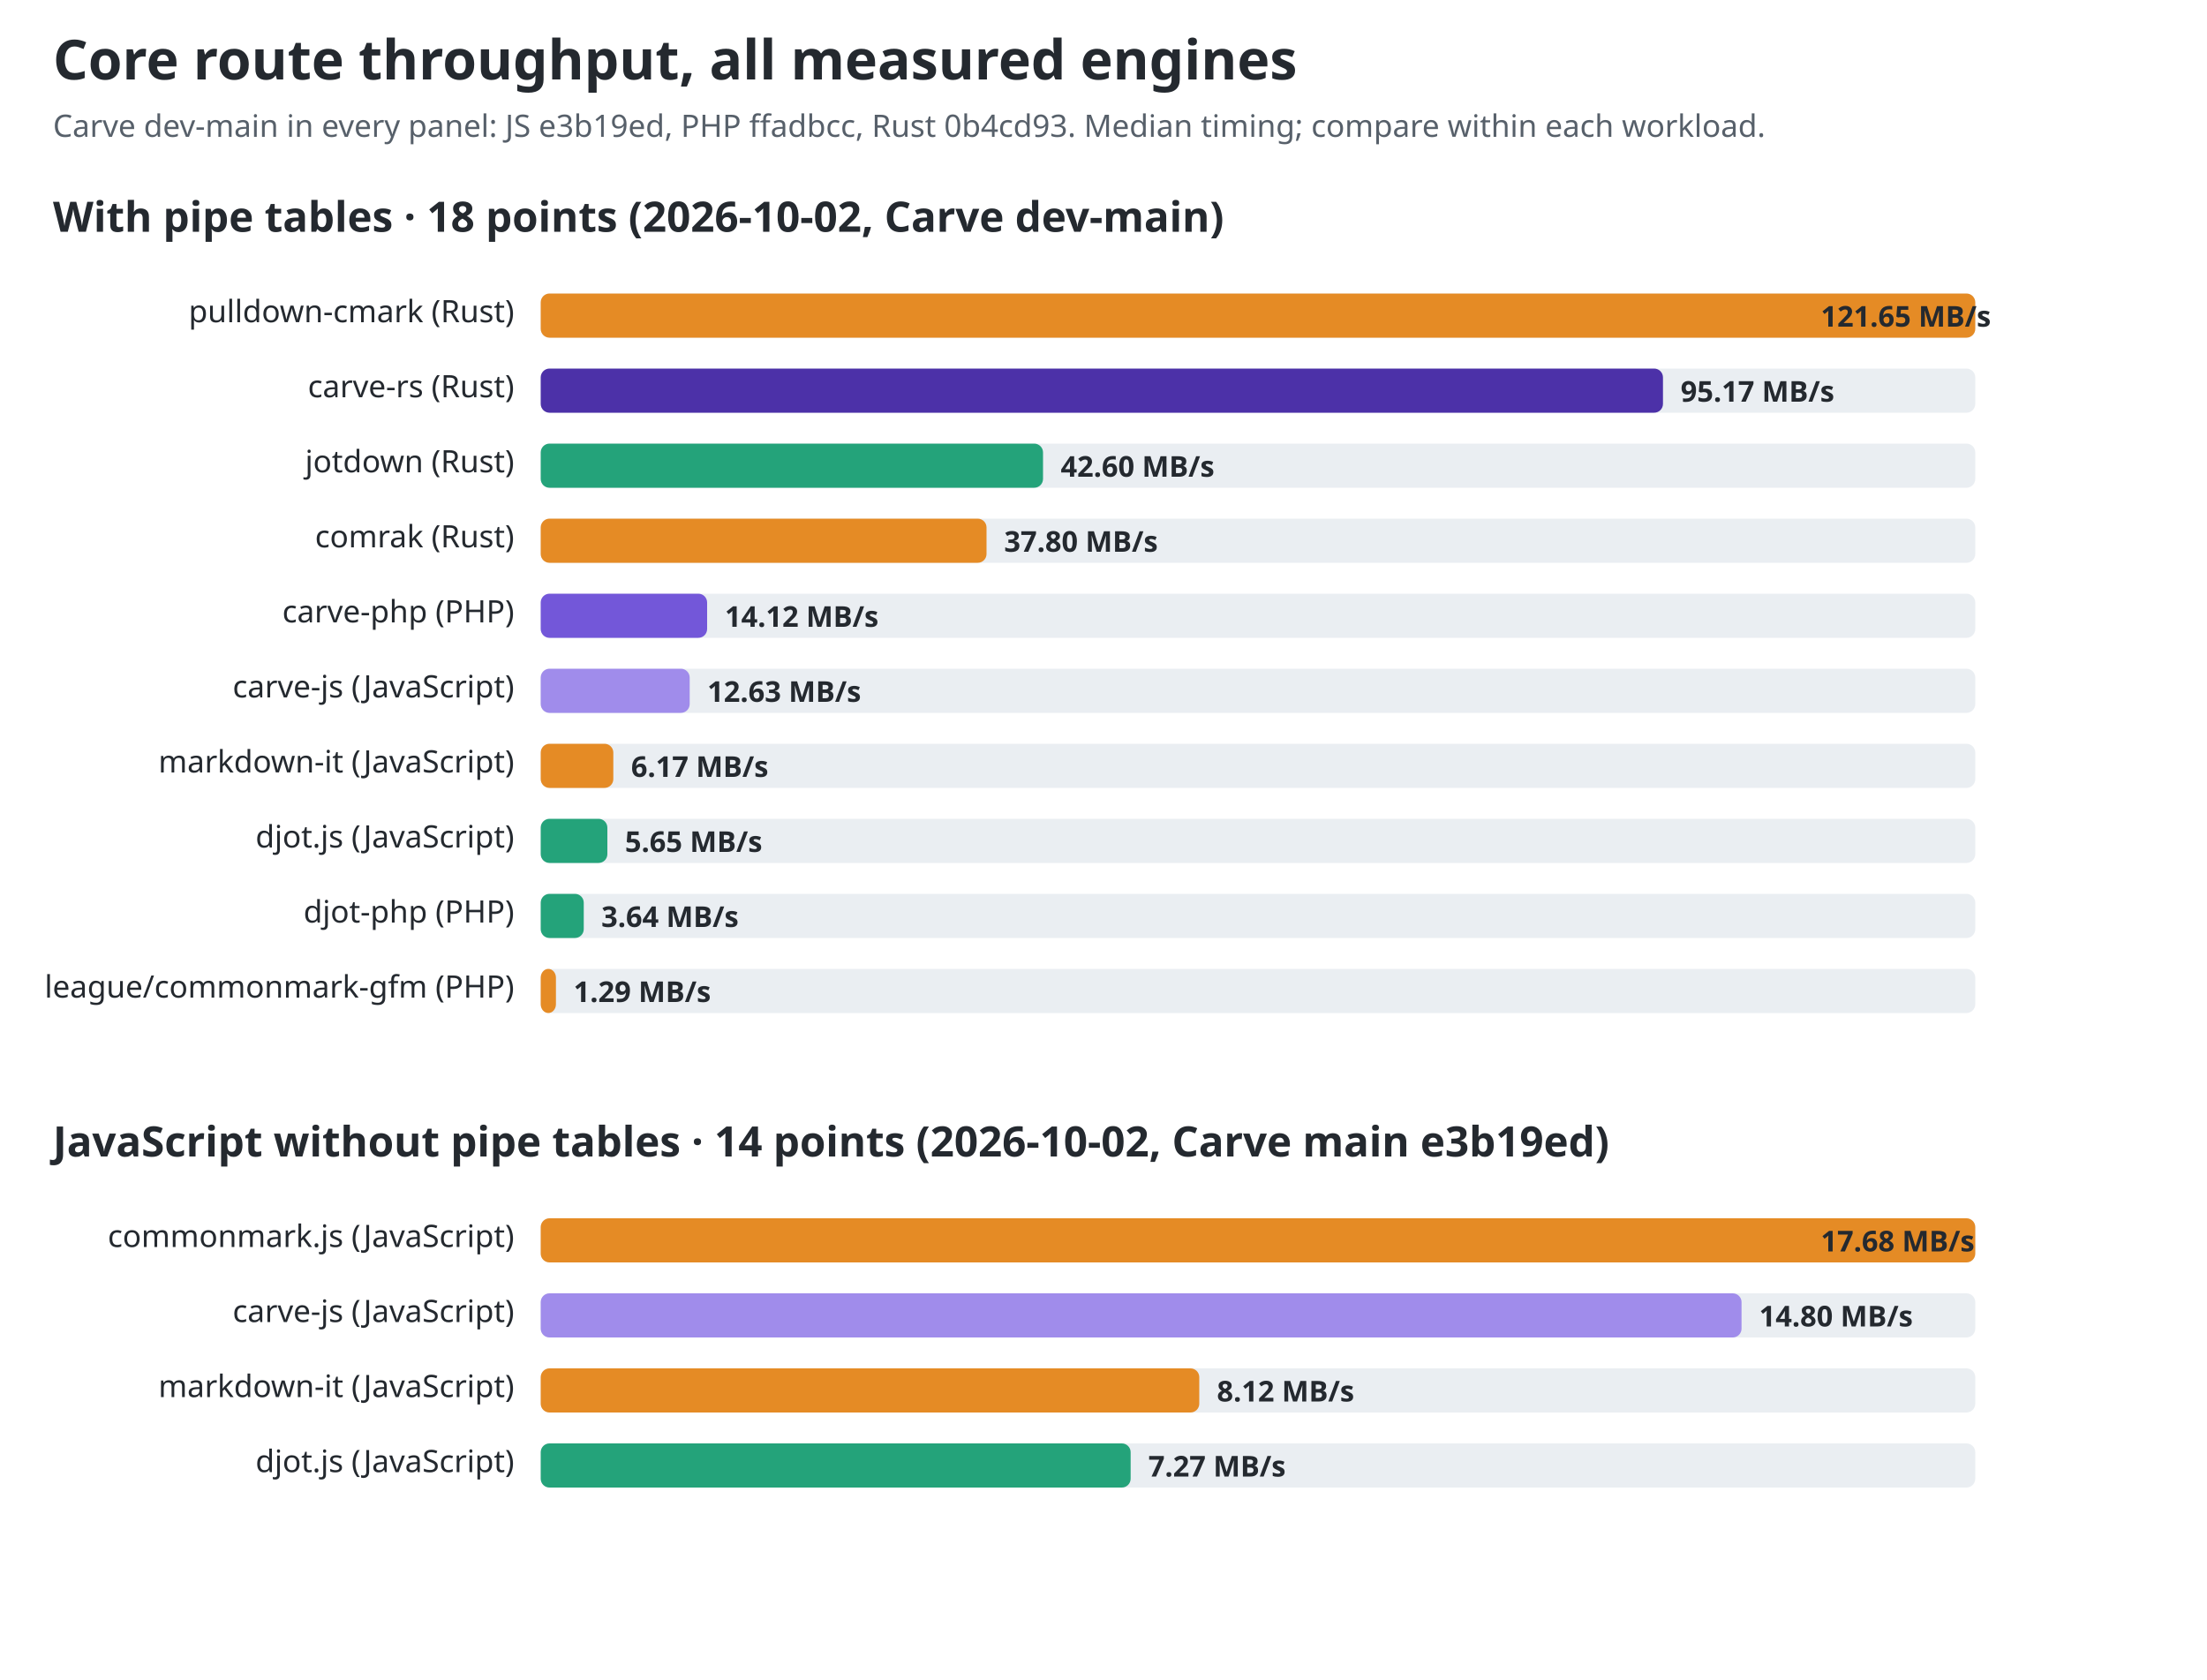
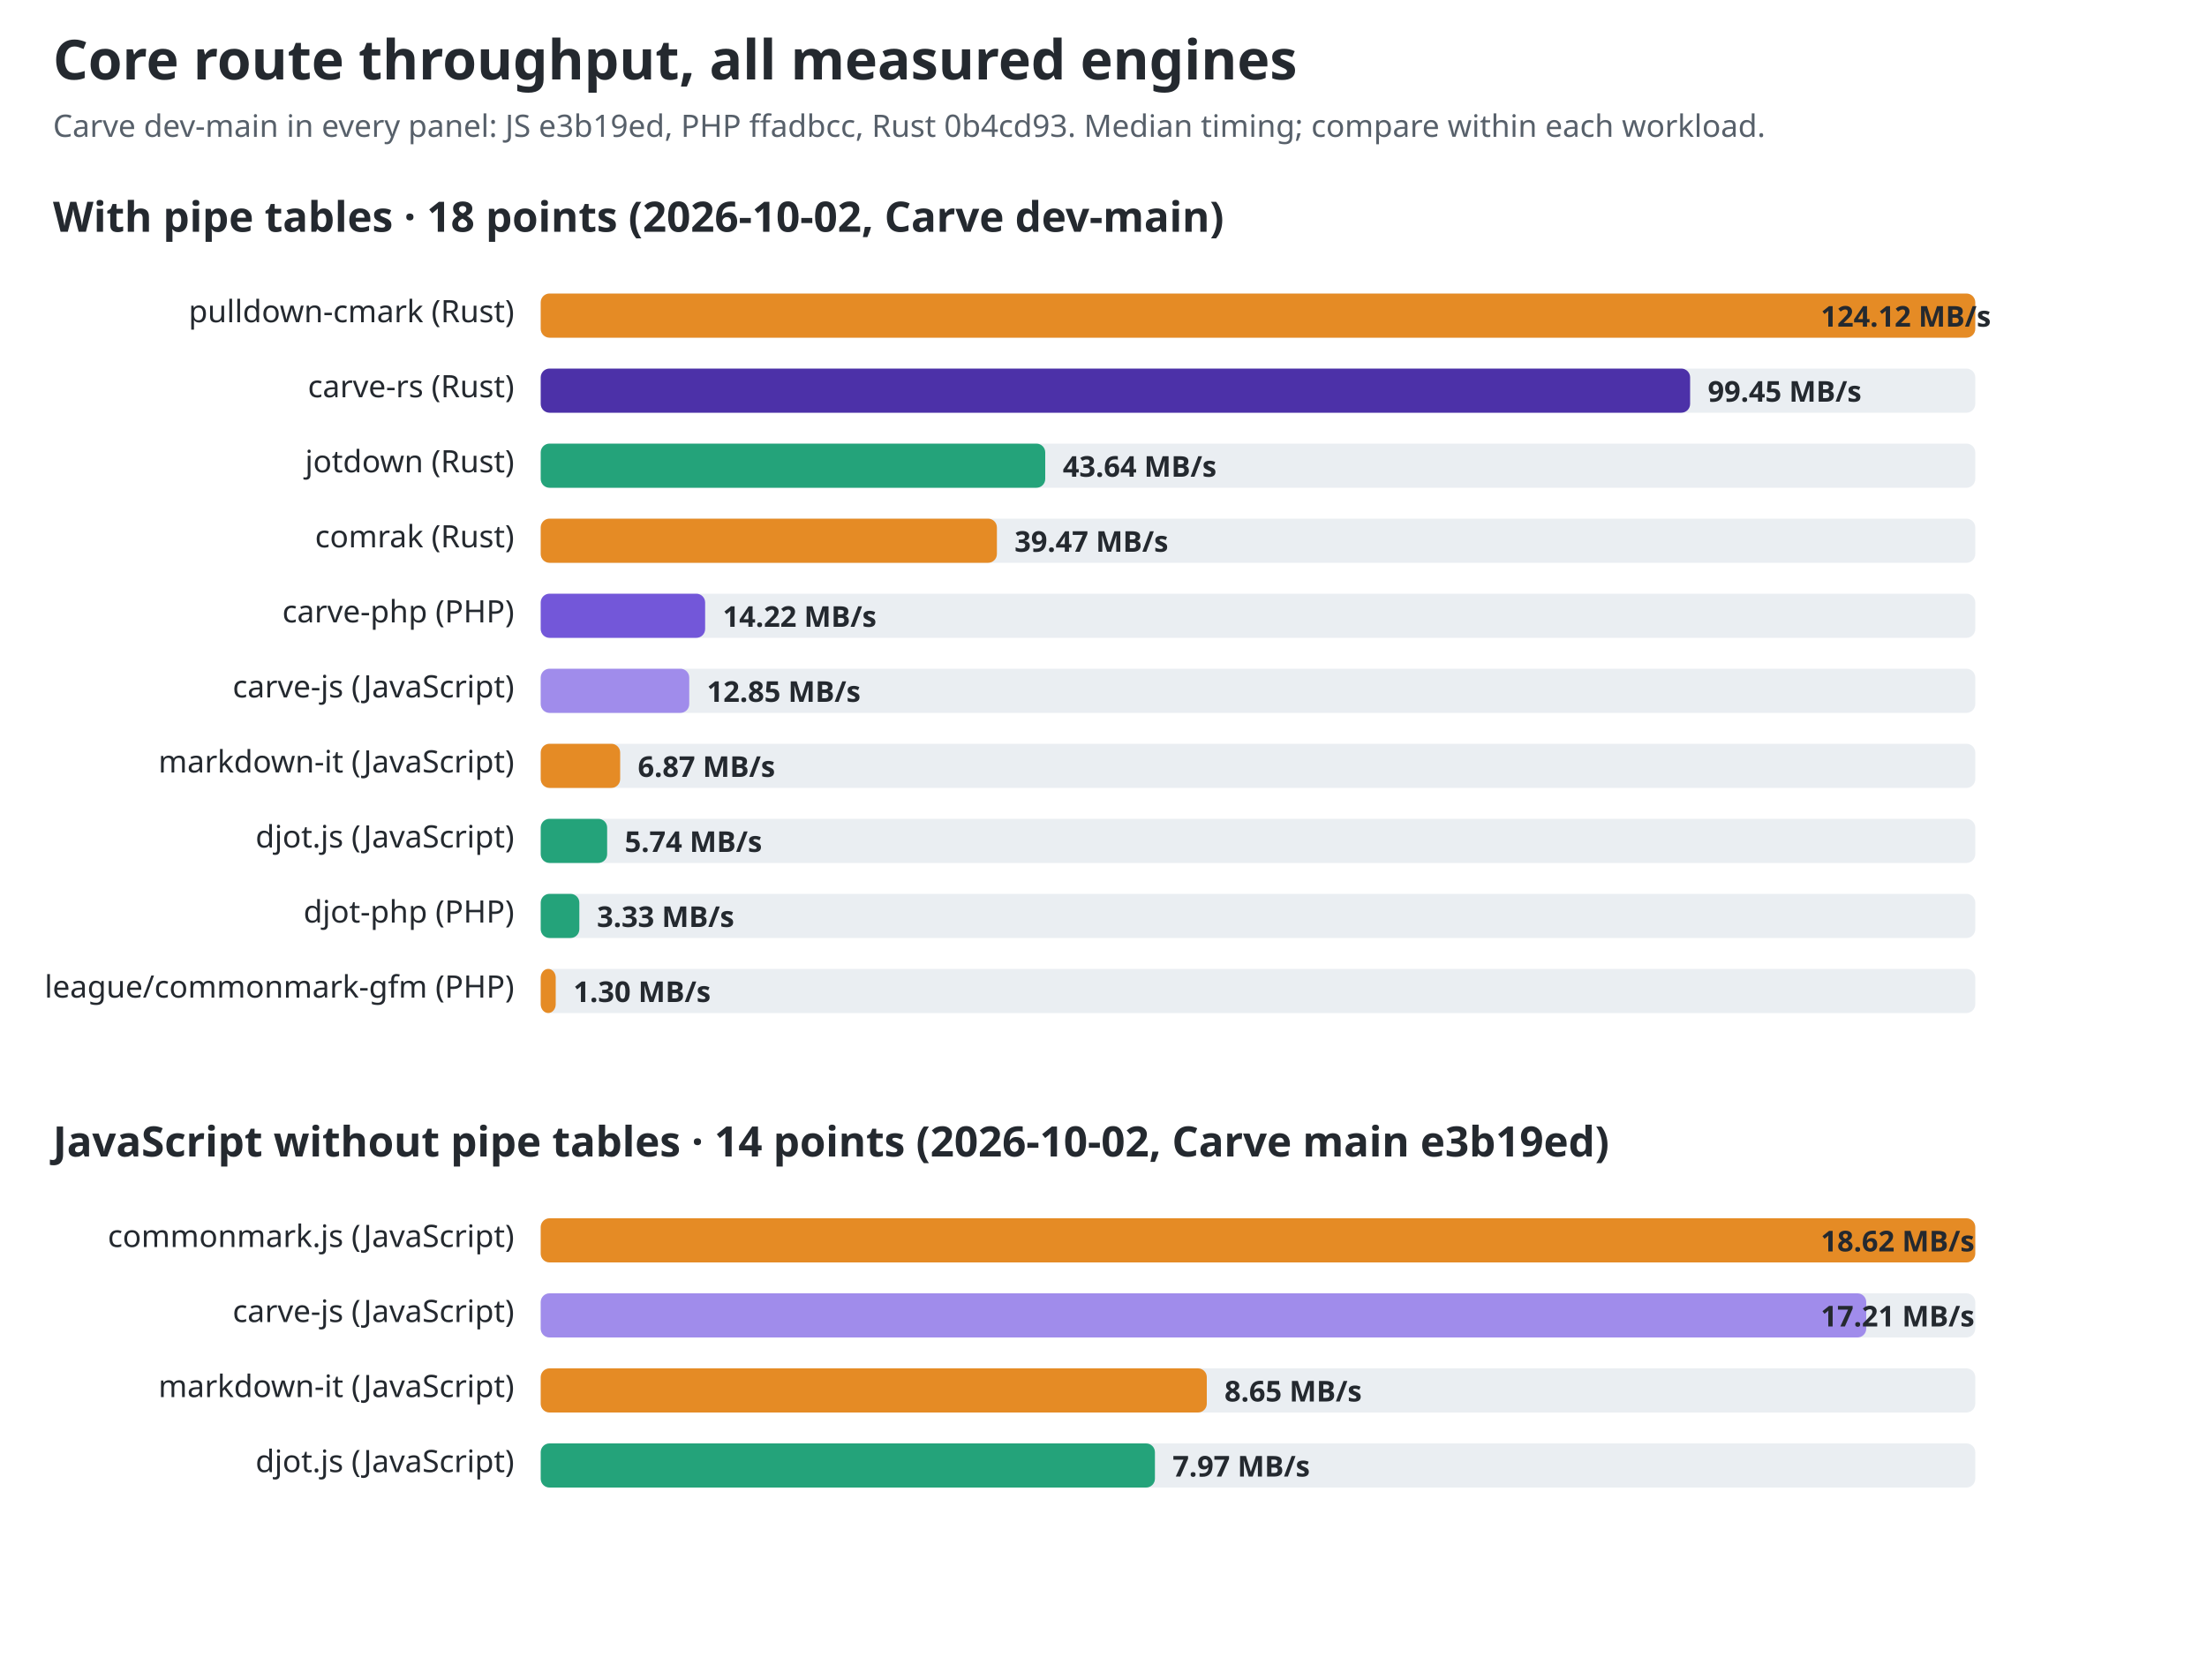
<svg xmlns="http://www.w3.org/2000/svg" width="1000" height="761" viewBox="0 0 1000 761" role="img" aria-labelledby="title desc">
  <style>text{font-family:ui-sans-serif,system-ui,sans-serif;fill:#24292f}.title{font-size:25px;font-weight:700}.sub{font-size:14px;fill:#57606a}.group{font-size:19px;font-weight:650}.label{font-size:14px}.value{font-size:13px;font-weight:650;fill:#24292f}.track{fill:#eaeef2}@media(prefers-color-scheme:dark){text,.value{fill:#f0f6fc}.sub{fill:#8c959f}.track{fill:#30363d}}</style>
  <text id="chart-title" class="title" x="24" y="36">Core route throughput, all measured engines</text>
  <text class="sub" x="24" y="62">Carve dev-main in every panel: JS e3b19ed, PHP ffadbcc, Rust 0b4cd93. Median timing; compare within each workload.</text>
  <text class="group" x="24" y="105">With pipe tables · 18 points (2026-10-02, Carve dev-main)</text>
  <text class="label" x="233" y="146" text-anchor="end">pulldown-cmark (Rust)</text>
  <rect class="track" x="245" y="133" width="650" height="20" rx="4" />
  <rect x="245" y="133" width="650.0" height="20" rx="4" fill="#e58b25" />
-   <text class="value" x="825" y="148">121.65 MB/s</text>
+   <text class="value" x="825" y="148">124.12 MB/s</text>
  <text class="label" x="233" y="180" text-anchor="end">carve-rs (Rust)</text>
  <rect class="track" x="245" y="167" width="650" height="20" rx="4" />
-   <rect x="245" y="167" width="508.5" height="20" rx="4" fill="#4c31a8" />
-   <text class="value" x="761.497" y="182">95.17 MB/s</text>
+   <rect x="245" y="167" width="520.8" height="20" rx="4" fill="#4c31a8" />
+   <text class="value" x="773.799" y="182">99.45 MB/s</text>
  <text class="label" x="233" y="214" text-anchor="end">jotdown (Rust)</text>
  <rect class="track" x="245" y="201" width="650" height="20" rx="4" />
-   <rect x="245" y="201" width="227.6" height="20" rx="4" fill="#24a37a" />
-   <text class="value" x="480.615" y="216">42.60 MB/s</text>
+   <rect x="245" y="201" width="228.6" height="20" rx="4" fill="#24a37a" />
+   <text class="value" x="481.56" y="216">43.64 MB/s</text>
  <text class="label" x="233" y="248" text-anchor="end">comrak (Rust)</text>
  <rect class="track" x="245" y="235" width="650" height="20" rx="4" />
-   <rect x="245" y="235" width="202.0" height="20" rx="4" fill="#e58b25" />
-   <text class="value" x="454.98" y="250">37.80 MB/s</text>
+   <rect x="245" y="235" width="206.7" height="20" rx="4" fill="#e58b25" />
+   <text class="value" x="459.697" y="250">39.47 MB/s</text>
  <text class="label" x="233" y="282" text-anchor="end">carve-php (PHP)</text>
  <rect class="track" x="245" y="269" width="650" height="20" rx="4" />
-   <rect x="245" y="269" width="75.4" height="20" rx="4" fill="#7357d9" />
-   <text class="value" x="328.419" y="284">14.12 MB/s</text>
+   <rect x="245" y="269" width="74.5" height="20" rx="4" fill="#7357d9" />
+   <text class="value" x="327.477" y="284">14.22 MB/s</text>
  <text class="label" x="233" y="316" text-anchor="end">carve-js (JavaScript)</text>
  <rect class="track" x="245" y="303" width="650" height="20" rx="4" />
-   <rect x="245" y="303" width="67.5" height="20" rx="4" fill="#a08ceb" />
-   <text class="value" x="320.493" y="318">12.63 MB/s</text>
+   <rect x="245" y="303" width="67.3" height="20" rx="4" fill="#a08ceb" />
+   <text class="value" x="320.286" y="318">12.85 MB/s</text>
  <text class="label" x="233" y="350" text-anchor="end">markdown-it (JavaScript)</text>
  <rect class="track" x="245" y="337" width="650" height="20" rx="4" />
-   <rect x="245" y="337" width="32.9" height="20" rx="4" fill="#e58b25" />
-   <text class="value" x="285.949" y="352">6.17 MB/s</text>
+   <rect x="245" y="337" width="36.0" height="20" rx="4" fill="#e58b25" />
+   <text class="value" x="289.002" y="352">6.87 MB/s</text>
  <text class="label" x="233" y="384" text-anchor="end">djot.js (JavaScript)</text>
  <rect class="track" x="245" y="371" width="650" height="20" rx="4" />
-   <rect x="245" y="371" width="30.2" height="20" rx="4" fill="#24a37a" />
-   <text class="value" x="283.175" y="386">5.65 MB/s</text>
+   <rect x="245" y="371" width="30.1" height="20" rx="4" fill="#24a37a" />
+   <text class="value" x="283.072" y="386">5.74 MB/s</text>
  <text class="label" x="233" y="418" text-anchor="end">djot-php (PHP)</text>
  <rect class="track" x="245" y="405" width="650" height="20" rx="4" />
-   <rect x="245" y="405" width="19.5" height="20" rx="4" fill="#24a37a" />
-   <text class="value" x="272.459" y="420">3.64 MB/s</text>
+   <rect x="245" y="405" width="17.5" height="20" rx="4" fill="#24a37a" />
+   <text class="value" x="270.463" y="420">3.33 MB/s</text>
  <text class="label" x="233" y="452" text-anchor="end">league/commonmark-gfm (PHP)</text>
  <rect class="track" x="245" y="439" width="650" height="20" rx="4" />
-   <rect x="245" y="439" width="6.9" height="20" rx="4" fill="#e58b25" />
-   <text class="value" x="259.882" y="454">1.29 MB/s</text>
+   <rect x="245" y="439" width="6.8" height="20" rx="4" fill="#e58b25" />
+   <text class="value" x="259.804" y="454">1.30 MB/s</text>
  <text class="group" x="24" y="524">JavaScript without pipe tables · 14 points (2026-10-02, Carve main e3b19ed)</text>
  <text class="label" x="233" y="565" text-anchor="end">commonmark.js (JavaScript)</text>
  <rect class="track" x="245" y="552" width="650" height="20" rx="4" />
  <rect x="245" y="552" width="650.0" height="20" rx="4" fill="#e58b25" />
-   <text class="value" x="825" y="567">17.68 MB/s</text>
+   <text class="value" x="825" y="567">18.62 MB/s</text>
  <text class="label" x="233" y="599" text-anchor="end">carve-js (JavaScript)</text>
  <rect class="track" x="245" y="586" width="650" height="20" rx="4" />
-   <rect x="245" y="586" width="544.1" height="20" rx="4" fill="#a08ceb" />
-   <text class="value" x="797.075" y="601">14.80 MB/s</text>
+   <rect x="245" y="586" width="600.6" height="20" rx="4" fill="#a08ceb" />
+   <text class="value" x="825" y="601">17.21 MB/s</text>
  <text class="label" x="233" y="633" text-anchor="end">markdown-it (JavaScript)</text>
  <rect class="track" x="245" y="620" width="650" height="20" rx="4" />
-   <rect x="245" y="620" width="298.4" height="20" rx="4" fill="#e58b25" />
-   <text class="value" x="551.392" y="635">8.12 MB/s</text>
+   <rect x="245" y="620" width="301.8" height="20" rx="4" fill="#e58b25" />
+   <text class="value" x="554.817" y="635">8.65 MB/s</text>
  <text class="label" x="233" y="667" text-anchor="end">djot.js (JavaScript)</text>
  <rect class="track" x="245" y="654" width="650" height="20" rx="4" />
-   <rect x="245" y="654" width="267.3" height="20" rx="4" fill="#24a37a" />
-   <text class="value" x="520.338" y="669">7.27 MB/s</text>
+   <rect x="245" y="654" width="278.3" height="20" rx="4" fill="#24a37a" />
+   <text class="value" x="531.312" y="669">7.97 MB/s</text>
</svg>
